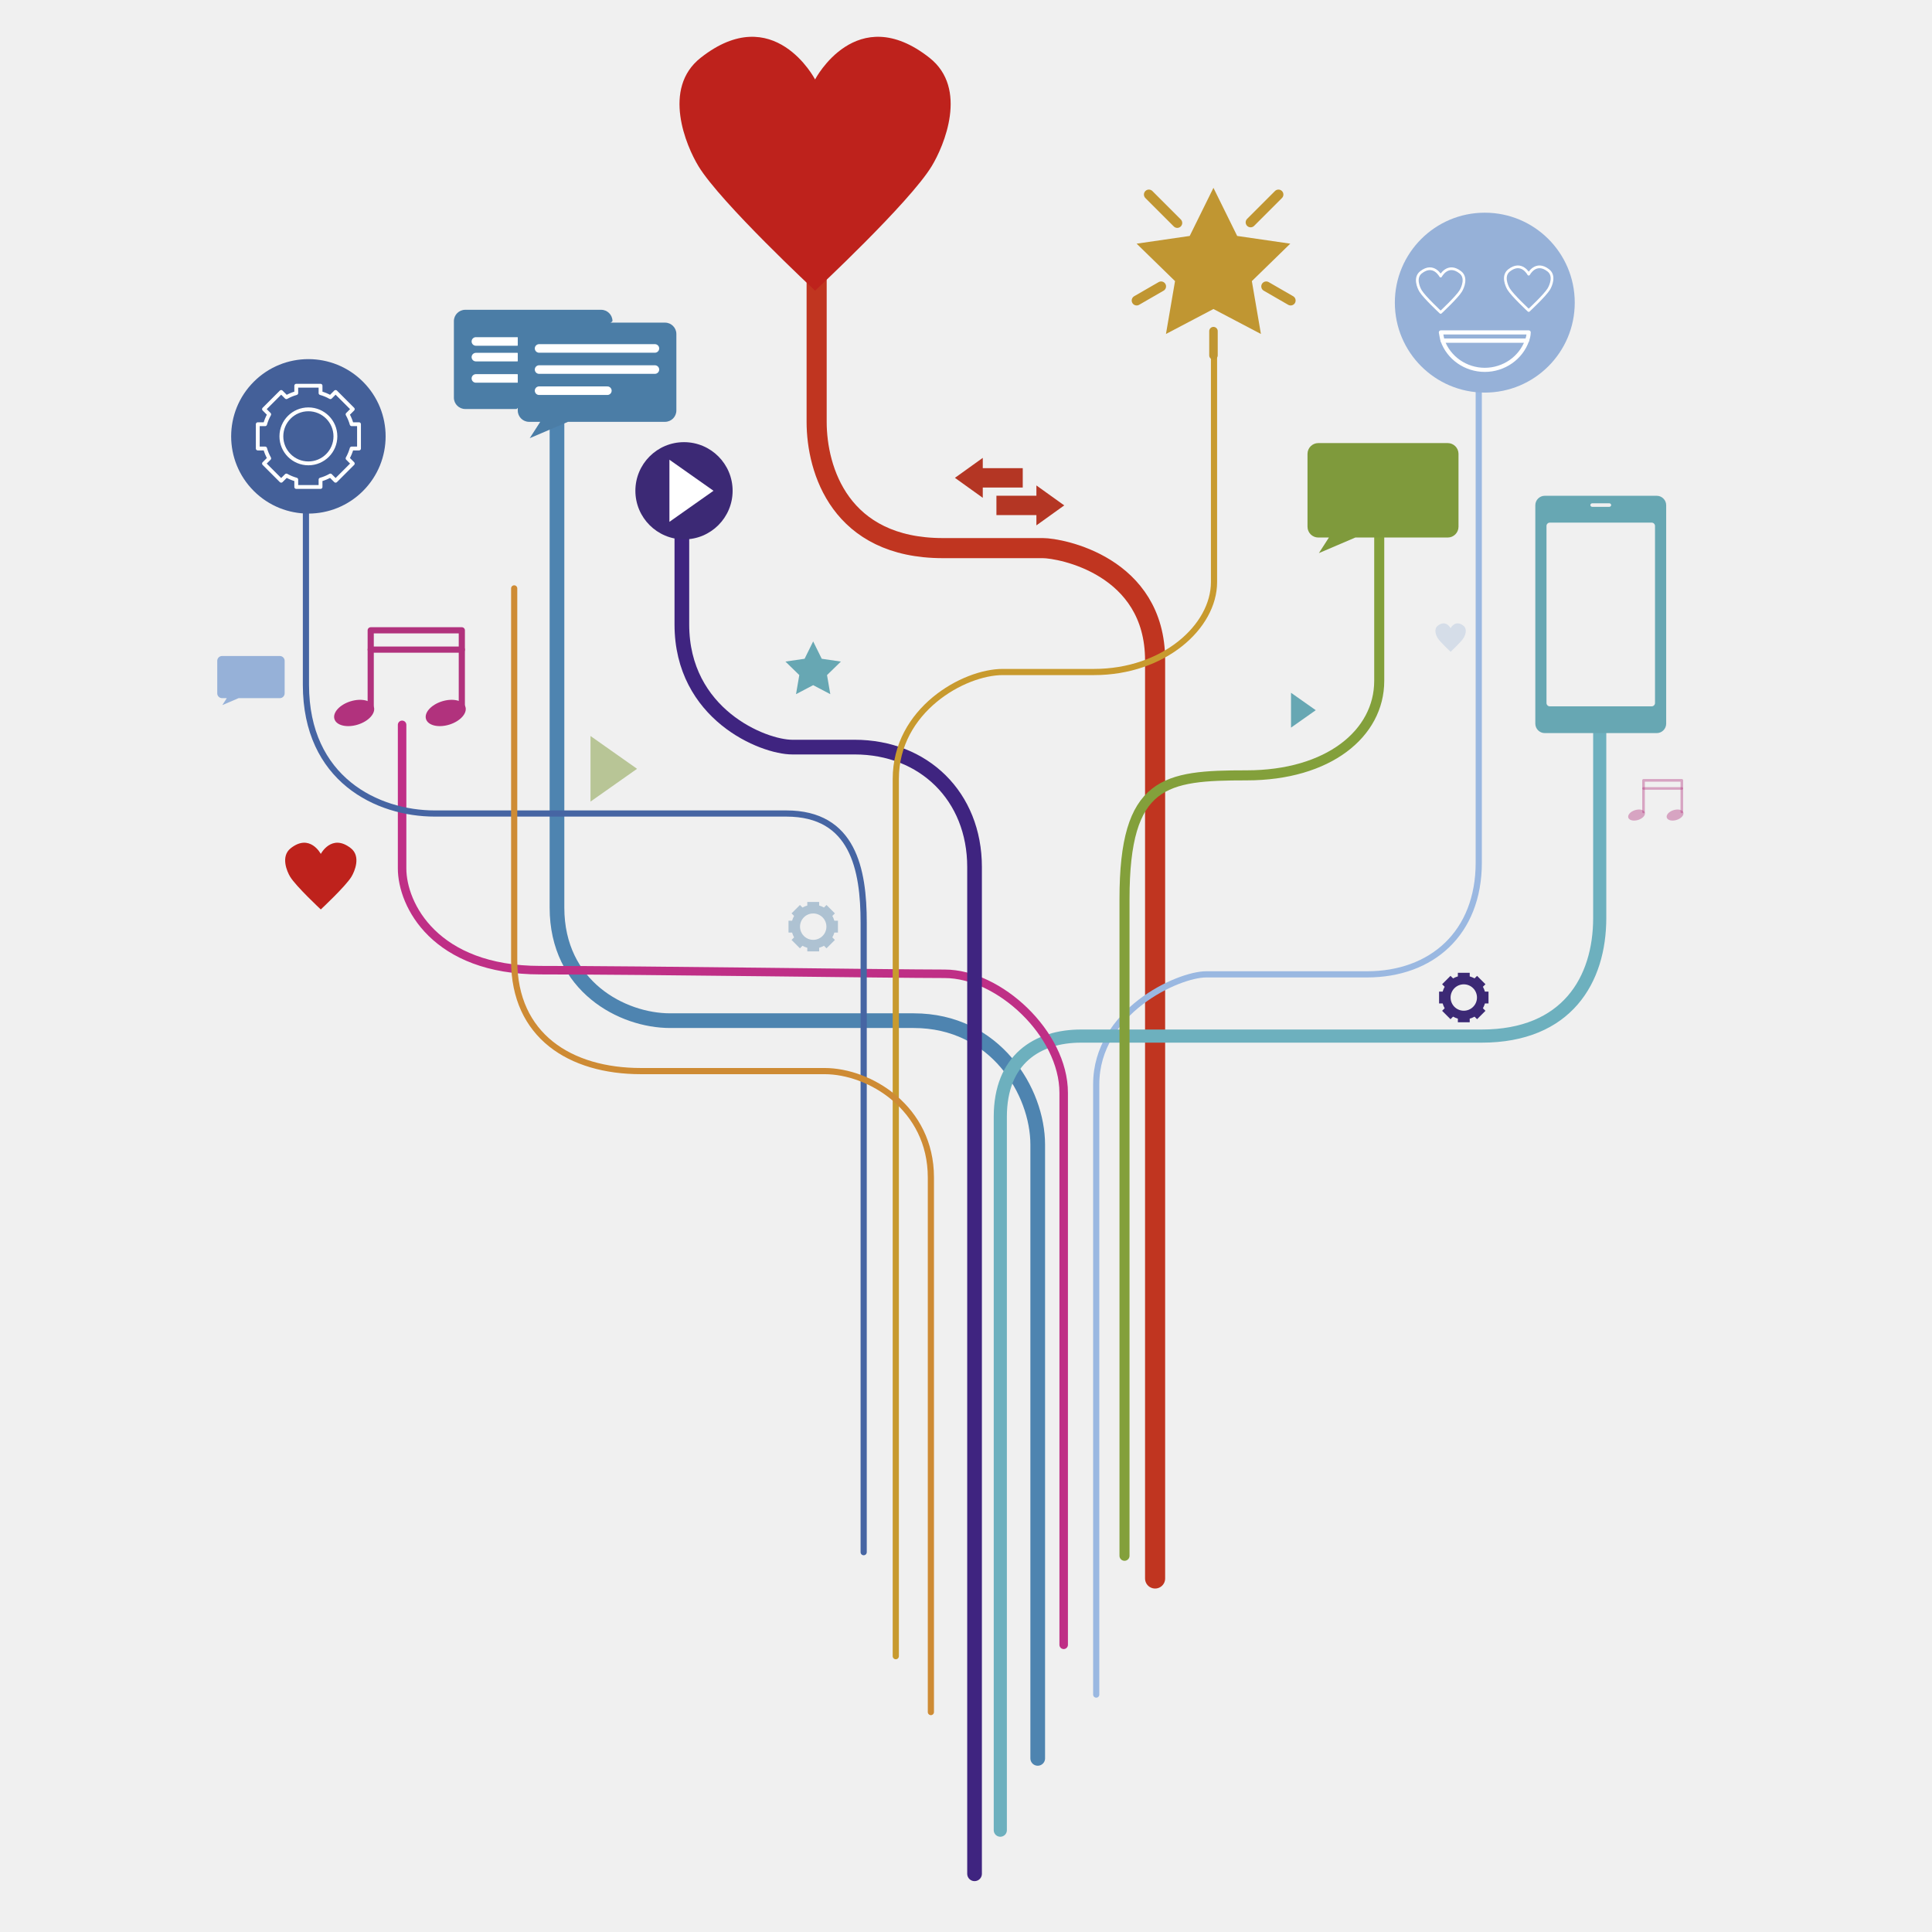
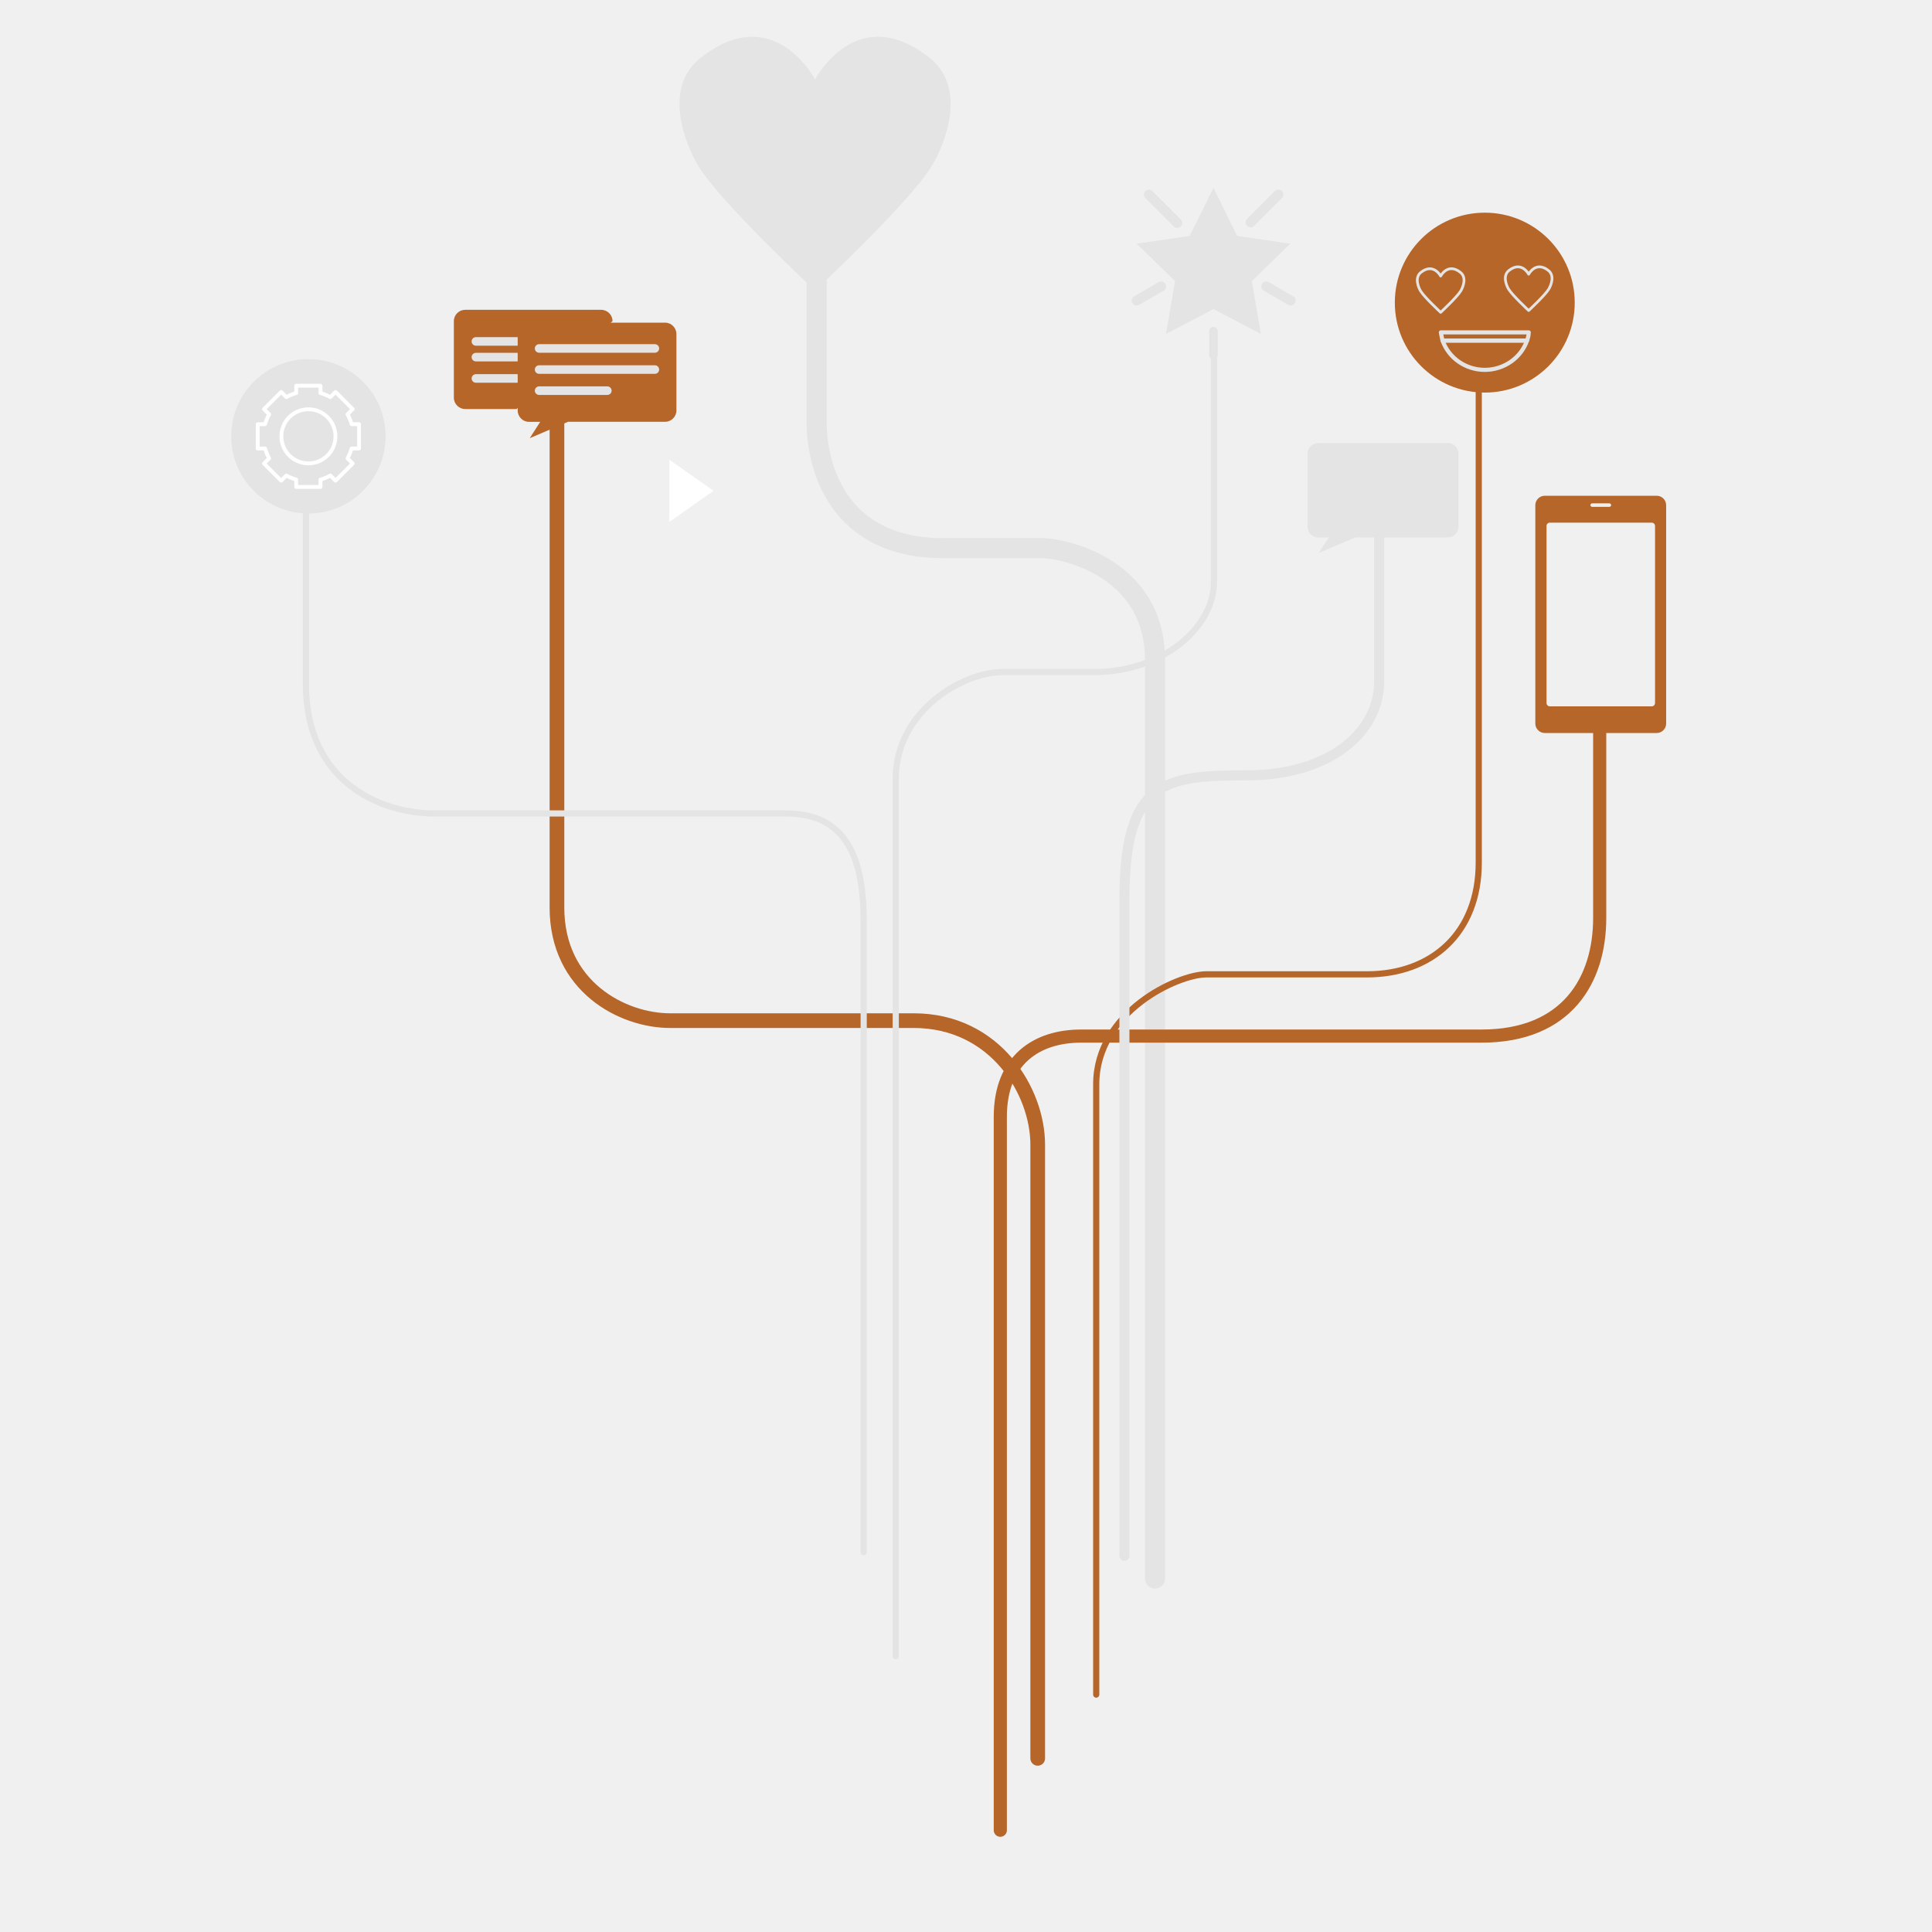
<svg xmlns="http://www.w3.org/2000/svg" version="1.1" id="图层_1" x="0px" y="0px" viewBox="0 0 2500 2500" style="enable-background:new 0 0 2500 2500;" xml:space="preserve">
  <style type="text/css">
- 	.st0{fill:#4B7DA6;}
- 	.st1{fill:none;stroke:#FFFFFF;stroke-width:11.076;stroke-linecap:round;stroke-linejoin:round;stroke-miterlimit:10;}
- 	.st2{fill:none;stroke:#C03520;stroke-width:26;stroke-linecap:round;stroke-linejoin:round;stroke-miterlimit:10;}
- 	.st3{fill:none;stroke:#9AB8E1;stroke-width:8;stroke-linecap:round;stroke-linejoin:round;stroke-miterlimit:10;}
- 	.st4{fill:none;stroke:#4E84B0;stroke-width:19;stroke-linecap:round;stroke-linejoin:round;stroke-miterlimit:10;}
- 	.st5{fill:none;stroke:#6DB0BE;stroke-width:17;stroke-linecap:round;stroke-linejoin:round;stroke-miterlimit:10;}
- 	.st6{fill:none;stroke:#BF2F86;stroke-width:11;stroke-linecap:round;stroke-linejoin:round;stroke-miterlimit:10;}
- 	.st7{fill:none;stroke:#83A03B;stroke-width:13;stroke-linecap:round;stroke-linejoin:round;stroke-miterlimit:10;}
- 	.st8{fill:none;stroke:#3F2480;stroke-width:19;stroke-linecap:round;stroke-linejoin:round;stroke-miterlimit:10;}
- 	.st9{fill:none;stroke:#C89A2E;stroke-width:8;stroke-linecap:round;stroke-linejoin:round;stroke-miterlimit:10;}
- 	.st10{fill:none;stroke:#4665A3;stroke-width:8;stroke-linecap:round;stroke-linejoin:round;stroke-miterlimit:10;}
- 	.st11{fill:none;stroke:#CE8B34;stroke-width:8;stroke-linecap:round;stroke-linejoin:round;stroke-miterlimit:10;}
- 	.st12{fill:#BE221C;}
- 	.st13{opacity:0.3;}
- 	.st14{fill:#96B1D8;}
- 	.st15{fill:none;stroke:#FFFFFF;stroke-width:5.323;stroke-linecap:round;stroke-linejoin:round;stroke-miterlimit:10;}
- 	.st16{fill:none;stroke:#FFFFFF;stroke-width:3.514;stroke-linecap:round;stroke-linejoin:round;stroke-miterlimit:10;}
- 	.st17{fill:#7F9A3C;}
- 	.st18{fill:#67A7B3;}
- 	.st19{fill:#C09632;}
- 	.st20{fill:none;stroke:#C09632;stroke-width:11;stroke-linecap:round;stroke-linejoin:round;stroke-miterlimit:10;}
- 	.st21{fill:none;stroke:#C09632;stroke-width:12.814;stroke-linecap:round;stroke-linejoin:round;stroke-miterlimit:10;}
- 	.st22{fill:#B1327D;}
- 	.st23{fill:none;stroke:#B1327D;stroke-width:7.984;stroke-linecap:round;stroke-linejoin:round;stroke-miterlimit:10;}
- 	.st24{opacity:0.4;fill:#B1327D;}
- 	
- 		.st25{opacity:0.4;fill:none;stroke:#B1327D;stroke-width:3.355;stroke-linecap:round;stroke-linejoin:round;stroke-miterlimit:10;}
- 	.st26{fill:#3C2975;}
- 	.st27{fill:#FFFFFF;}
- 	.st28{opacity:0.5;fill:#7F9A3C;}
- 	.st29{fill:#446099;}
- 	.st30{fill:none;stroke:#FFFFFF;stroke-width:4.97;stroke-linecap:round;stroke-linejoin:round;stroke-miterlimit:10;}
- 	.st31{opacity:0.4;fill:#4B7DA6;}
- 	.st32{fill:#B43624;}
+ 	.st0{fill:#B66629;}
+ 	.st1{fill:none;stroke:#E4E4E4;stroke-width:11.076;stroke-linecap:round;stroke-linejoin:round;stroke-miterlimit:10;}
+ 	.st2{fill:none;stroke:#E4E4E4;stroke-width:26;stroke-linecap:round;stroke-linejoin:round;stroke-miterlimit:10;}
+ 	.st3{fill:none;stroke:#B66629;stroke-width:8;stroke-linecap:round;stroke-linejoin:round;stroke-miterlimit:10;}
+ 	.st4{fill:none;stroke:#B66629;stroke-width:19;stroke-linecap:round;stroke-linejoin:round;stroke-miterlimit:10;}
+ 	.st5{fill:none;stroke:#B66629;stroke-width:17;stroke-linecap:round;stroke-linejoin:round;stroke-miterlimit:10;}
+ 	.st6{fill:none;stroke:#E4E4E4;stroke-width:13;stroke-linecap:round;stroke-linejoin:round;stroke-miterlimit:10;}
+ 	.st7{fill:none;stroke:#E4E4E4;stroke-width:8;stroke-linecap:round;stroke-linejoin:round;stroke-miterlimit:10;}
+ 	.st8{fill:#E4E4E4;}
+ 	.st9{fill:none;stroke:#E4E4E4;stroke-width:5.323;stroke-linecap:round;stroke-linejoin:round;stroke-miterlimit:10;}
+ 	.st10{fill:none;stroke:#E4E4E4;stroke-width:3.514;stroke-linecap:round;stroke-linejoin:round;stroke-miterlimit:10;}
+ 	.st11{fill:none;stroke:#E4E4E4;stroke-width:11;stroke-linecap:round;stroke-linejoin:round;stroke-miterlimit:10;}
+ 	.st12{fill:none;stroke:#E4E4E4;stroke-width:12.814;stroke-linecap:round;stroke-linejoin:round;stroke-miterlimit:10;}
+ 	.st13{fill:#FFFFFF;}
+ 	.st14{fill:#E4E4E4;stroke:#FFFFFF;stroke-width:4.97;stroke-linecap:round;stroke-linejoin:round;stroke-miterlimit:10;}
</style>
  <g>
-     <path class="st0" d="M668.44,529.25h-66.46c-8.06,0-14.65-6.59-14.65-14.65v-99.08c0-8.06,6.59-14.65,14.65-14.65H777.9   c8.06,0,14.65,6.59,14.65,14.65" />
-     <line class="st1" x1="615.8" y1="441.84" x2="669.01" y2="441.84" />
-     <line class="st1" x1="615.8" y1="462.1" x2="669.01" y2="462.1" />
-     <line class="st1" x1="615.8" y1="489.69" x2="669.01" y2="489.69" />
-     <path class="st2" d="M1056.73,296.57c0,0,0,216.34,0,249.26c0,62.31,30.57,163.43,163.43,163.43s106.99,0,129.33,0   s145.2,22.34,145.2,145.2s0,1188.09,0,1188.09" />
-     <path class="st3" d="M1913.51,497.75c0,0,0,562.01,0,618.44c0,91.42-60.99,144.62-144.62,144.62c-50.56,0-171.66,0-208.11,0   c-36.45,0-142.27,48.21-142.27,142.27c0,94.06,0,789.7,0,789.7" />
-     <path class="st4" d="M1342.81,2275.34c0,0,0-725.35,0-794.13c0-68.78-54.67-160.48-160.48-160.48c-105.81,0-253.51,0-315.23,0   c-61.72,0-146.37-44.09-146.37-146.37c0-102.29,0-576.8,0-627.36" />
-     <path class="st5" d="M2070.04,944.99c0,0,0,162.91,0,242.86s-42.33,152.85-152.85,152.85s-461.99,0-518.42,0   c-56.43,0-104.38,29.98-104.38,104.38c0,74.4,0,923.15,0,923.15" />
-     <path class="st6" d="M520.31,937.94c0,0,0,138.74,0,185.77s42.33,131.68,178.71,131.68s452.81,4.7,523.36,4.7   c70.54,0,154.02,77.6,154.02,154.02s0,714.26,0,714.26" />
-     <path class="st7" d="M1784.72,690.05c0,0,0,146.29,0,190.97c0,68.19-65.84,122.28-171.66,122.28   c-105.82,0-157.96,7.05-157.96,159.9s0,849.96,0,849.96" />
-     <path class="st8" d="M1261.07,2424.67c0,0,0-1211.02,0-1302.72s-65.84-155.2-155.2-155.2s-43.07,0-80.69,0   s-142.85-42.33-142.85-158.73s0-110.52,0-110.52" />
-     <path class="st9" d="M1570.93,458.37c0,0,0,263.07,0,294.81c0,57.88-65.25,116.39-155.19,116.39s-88.18,0-118.16,0   c-50.77,0-138.44,49.38-138.44,138.44s0,1135.07,0,1135.07" />
-     <path class="st10" d="M1117.59,2008.51c0,0,0-745.97,0-814.75c0-68.78-13.67-141.08-100.08-141.08c-86.41,0-380.92,0-454.99,0   c-74.07,0-166.65-44.09-166.65-166.65s0-240.72,0-240.72" />
-     <path class="st11" d="M665.35,761.38c0,0,0,384.77,0,481.76s72.3,142.85,164.01,142.85s179.44,0,237.64,0   c58.2,0,137.56,47.62,137.56,137.56s0,691.85,0,691.85" />
+     <path class="st0" d="M668.4,529.3H602c-8.1,0-14.7-6.6-14.7-14.7v-99.1c0-8.1,6.6-14.6,14.7-14.6h175.9c8.1,0,14.7,6.6,14.7,14.6" />
+     <line class="st1" x1="615.8" y1="441.8" x2="669" y2="441.8" />
+     <line class="st1" x1="615.8" y1="462.1" x2="669" y2="462.1" />
+     <line class="st1" x1="615.8" y1="489.7" x2="669" y2="489.7" />
+     <path class="st2" d="M1056.7,296.6c0,0,0,216.3,0,249.3c0,62.3,30.6,163.4,163.4,163.4s107,0,129.3,0s145.2,22.3,145.2,145.2   s0,1188.1,0,1188.1" />
+     <path class="st3" d="M1913.5,497.8c0,0,0,562,0,618.4c0,91.4-61,144.6-144.6,144.6c-50.6,0-171.7,0-208.1,0   s-142.3,48.2-142.3,142.3c0,94.1,0,789.7,0,789.7" />
+     <path class="st4" d="M1342.8,2275.3c0,0,0-725.3,0-794.1s-54.7-160.5-160.5-160.5c-105.8,0-253.5,0-315.2,0   s-146.4-44.1-146.4-146.4c0-102.3,0-576.8,0-627.4" />
+     <path class="st5" d="M2070,945c0,0,0,162.9,0,242.9s-42.3,152.8-152.8,152.8s-462,0-518.4,0s-104.4,30-104.4,104.4s0,923.2,0,923.2   " />
+     <path class="st6" d="M1784.7,690c0,0,0,146.3,0,191c0,68.2-65.8,122.3-171.7,122.3c-105.8,0-158,7-158,159.9s0,850,0,850" />
+     <path class="st7" d="M1570.9,458.4c0,0,0,263.1,0,294.8c0,57.9-65.3,116.4-155.2,116.4s-88.2,0-118.2,0   c-50.8,0-138.4,49.4-138.4,138.4s0,1135.1,0,1135.1" />
+     <path class="st7" d="M1117.6,2008.5c0,0,0-746,0-814.8s-13.7-141.1-100.1-141.1s-380.9,0-455,0S395.9,1008.6,395.9,886   s0-240.7,0-240.7" />
    <g>
-       <path class="st12" d="M1054.71,102.81c0,0,53.39-102.62,148.04-28.05c50.48,39.77,18.77,114.08,2.9,140.23    c-28.64,47.19-150.94,161.14-150.94,161.14s-122.3-113.95-150.94-161.14c-15.87-26.16-47.58-100.46,2.9-140.23    C1001.32,0.19,1054.71,102.81,1054.71,102.81" />
+       <path class="st8" d="M1054.7,102.8c0,0,53.4-102.6,148-28.1c50.5,39.8,18.8,114.1,2.9,140.2c-28.6,47.2-150.9,161.1-150.9,161.1    S932.4,262.2,903.8,215c-15.9-26.2-47.6-100.5,2.9-140.2C1001.3,0.2,1054.7,102.8,1054.7,102.8" />
+     </g>
+     <circle class="st0" cx="1921.3" cy="391.6" r="116.4" />
+     <path class="st9" d="M1866.7,440.7H1976c-7.9,22.5-29.9,37.9-54.7,37.9S1874.6,463.2,1866.7,440.7z" />
+     <path class="st9" d="M1864.5,430.1c0.7,3.4,1.4,8.1,2.2,10.6H1976c1-3,2.1-6.2,2.2-10.6H1864.5z" />
+     <g>
+       <path class="st10" d="M1864.2,357.2c0,0,9.2-17.7,25.5-4.8c8.7,6.8,3.2,19.6,0.5,24.1c-4.9,8.1-26,27.7-26,27.7    s-21.1-19.6-26-27.7c-2.7-4.5-8.2-17.3,0.5-24.1C1855,339.6,1864.2,357.2,1864.2,357.2" />
    </g>
    <g>
-       <path class="st12" d="M415.1,1104.98c0,0,14.03-26.97,38.91-7.37c13.27,10.45,4.93,29.98,0.76,36.86    c-7.53,12.4-39.67,42.35-39.67,42.35s-32.15-29.95-39.67-42.35c-4.17-6.87-12.51-26.4,0.76-36.86    C401.07,1078.01,415.1,1104.98,415.1,1104.98" />
+       <path class="st10" d="M1978.1,354.8c0,0,9.2-17.7,25.5-4.8c8.7,6.8,3.2,19.6,0.5,24.1c-4.9,8.1-26,27.7-26,27.7    s-21.1-19.6-26-27.7c-2.7-4.5-8.2-17.3,0.5-24.1C1968.9,337.1,1978.1,354.8,1978.1,354.8" />
    </g>
-     <g class="st13">
-       <path class="st14" d="M1877.07,812.81c0,0,5.98-11.5,16.59-3.14c5.66,4.46,2.1,12.78,0.32,15.71    c-3.21,5.29-16.91,18.06-16.91,18.06s-13.71-12.77-16.91-18.06c-1.78-2.93-5.33-11.26,0.32-15.71    C1871.09,801.31,1877.07,812.81,1877.07,812.81" />
+     <path class="st0" d="M860.6,417.5H684.6c-8.1,0-14.7,6.6-14.7,14.6v99.1c0,8.1,6.6,14.7,14.7,14.7h14.4L685.5,567l49.5-21.2h125.6   c8.1,0,14.7-6.6,14.7-14.7v-99.1C875.2,424.1,868.6,417.5,860.6,417.5z" />
+     <path class="st8" d="M1873.3,573.3h-167.5c-7.7,0-13.9,6.3-13.9,13.9v94.3c0,7.7,6.3,13.9,13.9,13.9h13.7l-12.9,20.1l47.2-20.1   h119.6c7.7,0,13.9-6.3,13.9-13.9v-94.3C1887.3,579.6,1881,573.3,1873.3,573.3z" />
+     <polygon class="st8" points="1570.2,243.1 1600.9,305.3 1669.6,315.3 1619.9,363.8 1631.6,432.2 1570.2,399.9 1508.8,432.2    1520.5,363.8 1470.8,315.3 1539.5,305.3  " />
+     <line class="st11" x1="1570.2" y1="428.5" x2="1570.2" y2="459.8" />
+     <line class="st12" x1="1502.5" y1="370.6" x2="1470.8" y2="388.9" />
+     <line class="st12" x1="1638.5" y1="370.6" x2="1670.1" y2="388.9" />
+     <line class="st12" x1="1618.3" y1="287.7" x2="1654.3" y2="251.7" />
+     <line class="st12" x1="1486.6" y1="251.7" x2="1523.4" y2="288.5" />
+     <polygon class="st13" points="866.2,675.3 923.3,635.1 866.2,594.9  " />
+     <ellipse transform="matrix(0.7071 -0.7071 0.7071 0.7071 -282.3799 447.555)" class="st8" cx="399.1" cy="564.6" rx="99.9" ry="99.9" />
+     <g>
+       <path class="st14" d="M464.6,580.3v-31.4H455c-1.3-4.5-3-8.8-5.3-12.8l6.7-6.7l-22.2-22.2l-6.7,6.7c-4-2.3-8.3-4-12.8-5.3v-9.5    h-31.4v9.5c-4.5,1.3-8.8,3-12.8,5.3l-6.7-6.7l-22.2,22.2l6.7,6.7c-2.2,4-4,8.3-5.3,12.8h-9.5v31.4h9.5c1.3,4.5,3,8.8,5.3,12.8    l-6.7,6.7l22.2,22.2l6.7-6.7c4,2.2,8.3,4,12.8,5.3v9.5h31.4v-9.5c4.5-1.3,8.8-3,12.8-5.3l6.7,6.7l22.2-22.2l-6.7-6.7    c2.2-4,4-8.3,5.3-12.8H464.6z" />
+       <circle class="st14" cx="399.1" cy="564.6" r="35" />
    </g>
-     <circle class="st14" cx="1921.32" cy="391.62" r="116.4" />
-     <path class="st15" d="M1866.67,440.7h109.29c-7.95,22.51-29.91,37.89-54.65,37.89S1874.62,463.21,1866.67,440.7z" />
-     <path class="st15" d="M1864.5,430.14c0.7,3.38,1.38,8.12,2.17,10.56h109.29c1.02-2.95,2.08-6.22,2.17-10.56H1864.5z" />
-     <g>
-       <path class="st16" d="M1864.2,357.24c0,0,9.19-17.66,25.48-4.83c8.69,6.84,3.23,19.63,0.5,24.13    c-4.93,8.12-25.98,27.73-25.98,27.73s-21.05-19.61-25.98-27.73c-2.73-4.5-8.19-17.29,0.5-24.13    C1855.01,339.58,1864.2,357.24,1864.2,357.24" />
-     </g>
-     <g>
-       <path class="st16" d="M1978.13,354.78c0,0,9.19-17.66,25.48-4.83c8.69,6.84,3.23,19.63,0.5,24.13    c-4.93,8.12-25.98,27.73-25.98,27.73s-21.05-19.61-25.98-27.73c-2.73-4.5-8.19-17.29,0.5-24.13    C1968.95,337.12,1978.13,354.78,1978.13,354.78" />
-     </g>
-     <path class="st14" d="M362.11,848.86h-74.77c-3.42,0-6.22,2.8-6.22,6.22v42.11c0,3.42,2.8,6.22,6.22,6.22h6.13l-5.78,8.99   l21.05-8.99h53.37c3.42,0,6.22-2.8,6.22-6.22v-42.11C368.33,851.66,365.53,848.86,362.11,848.86z" />
-     <path class="st0" d="M860.57,417.48H684.64c-8.06,0-14.65,6.59-14.65,14.65v99.08c0,8.06,6.59,14.65,14.65,14.65h14.43L685.47,567   l49.53-21.15h125.56c8.06,0,14.65-6.59,14.65-14.65v-99.08C875.21,424.07,868.62,417.48,860.57,417.48z" />
-     <path class="st17" d="M1873.35,573.34h-167.5c-7.67,0-13.94,6.27-13.94,13.94v94.34c0,7.67,6.27,13.94,13.94,13.94h13.74   l-12.94,20.14l47.16-20.14h119.55c7.67,0,13.94-6.27,13.94-13.94v-94.34C1887.3,579.61,1881.02,573.34,1873.35,573.34z" />
-     <polygon class="st18" points="1052.23,829.98 1063.32,852.45 1088.12,856.06 1070.17,873.55 1074.41,898.25 1052.23,886.59    1030.05,898.25 1034.28,873.55 1016.34,856.06 1041.14,852.45  " />
-     <polygon class="st19" points="1570.19,243.07 1600.91,305.32 1669.6,315.3 1619.89,363.75 1631.63,432.17 1570.19,399.86    1508.75,432.17 1520.48,363.75 1470.78,315.3 1539.47,305.32  " />
-     <line class="st20" x1="1570.23" y1="428.49" x2="1570.23" y2="459.84" />
-     <line class="st21" x1="1502.46" y1="370.6" x2="1470.83" y2="388.86" />
-     <line class="st21" x1="1638.49" y1="370.6" x2="1670.12" y2="388.86" />
-     <line class="st21" x1="1618.3" y1="287.74" x2="1654.31" y2="251.73" />
-     <line class="st21" x1="1486.64" y1="251.73" x2="1523.39" y2="288.48" />
-     <ellipse transform="matrix(0.9555 -0.295 0.295 0.9555 -251.7547 176.2303)" class="st22" cx="458.26" cy="922.59" rx="26.7" ry="15.79" />
-     <ellipse transform="matrix(0.9555 -0.295 0.295 0.9555 -246.4827 211.1831)" class="st22" cx="576.75" cy="922.59" rx="26.7" ry="15.79" />
-     <polyline class="st23" points="479.7,913 479.7,815.62 597.6,815.62 597.6,913  " />
-     <line class="st23" x1="479.7" y1="840.6" x2="597.6" y2="840.6" />
-     <ellipse transform="matrix(0.9555 -0.295 0.295 0.9555 -216.8886 671.606)" class="st24" cx="2117.7" cy="1054.72" rx="11.22" ry="6.64" />
-     <ellipse transform="matrix(0.9555 -0.295 0.295 0.9555 -214.6729 686.2949)" class="st24" cx="2167.5" cy="1054.72" rx="11.22" ry="6.64" />
-     <polyline class="st25" points="2126.71,1050.69 2126.71,1009.76 2176.26,1009.76 2176.26,1050.69  " />
-     <line class="st25" x1="2126.71" y1="1020.26" x2="2176.26" y2="1020.26" />
-     <circle class="st26" cx="885.09" cy="635.06" r="62.91" />
-     <polygon class="st27" points="866.23,675.25 923.27,635.06 866.23,594.88  " />
-     <polygon class="st18" points="1670.57,941.55 1702.58,918.99 1670.57,896.44  " />
-     <polygon class="st28" points="764.11,1037.26 824.34,994.83 764.11,952.39  " />
-     <ellipse transform="matrix(0.7071 -0.7071 0.7071 0.7071 -282.3755 447.5586)" class="st29" cx="399.06" cy="564.64" rx="99.94" ry="99.94" />
-     <g>
-       <path class="st30" d="M464.56,580.35v-31.42h-9.51c-1.26-4.5-3.04-8.78-5.29-12.77l6.73-6.73l-22.22-22.22l-6.73,6.73    c-3.99-2.25-8.27-4.03-12.77-5.29v-9.51h-31.42v9.51c-4.5,1.26-8.78,3.04-12.77,5.29l-6.73-6.73l-22.22,22.22l6.73,6.73    c-2.24,3.99-4.03,8.27-5.29,12.77h-9.51v31.42h9.51c1.26,4.5,3.04,8.78,5.29,12.77l-6.73,6.73l22.22,22.22l6.73-6.73    c3.99,2.24,8.27,4.03,12.77,5.29v9.51h31.42v-9.51c4.5-1.26,8.78-3.04,12.77-5.29l6.73,6.73l22.22-22.22l-6.73-6.73    c2.24-3.99,4.03-8.27,5.29-12.77H464.56z" />
-       <circle class="st30" cx="399.06" cy="564.64" r="34.96" />
-     </g>
-     <path class="st26" d="M1926.12,1298.46v-15.34h-4.65c-0.62-2.2-1.49-4.29-2.58-6.23l3.29-3.29l-10.85-10.85l-3.29,3.29   c-1.95-1.1-4.04-1.97-6.23-2.58v-4.65h-15.34v4.65c-2.2,0.62-4.29,1.49-6.23,2.58l-3.29-3.29l-10.85,10.85l3.29,3.29   c-1.1,1.95-1.97,4.04-2.58,6.23h-4.65v15.34h4.65c0.62,2.2,1.49,4.29,2.58,6.23l-3.29,3.29l10.85,10.85l3.29-3.29   c1.95,1.1,4.04,1.97,6.23,2.58v4.65h15.34v-4.65c2.2-0.62,4.29-1.49,6.23-2.58l3.29,3.29l10.85-10.85l-3.29-3.29   c1.1-1.95,1.97-4.04,2.58-6.23H1926.12z M1894.13,1307.86c-9.43,0-17.07-7.64-17.07-17.07c0-9.43,7.64-17.07,17.07-17.07   c9.43,0,17.07,7.64,17.07,17.07C1911.21,1300.22,1903.56,1307.86,1894.13,1307.86z" />
-     <path class="st31" d="M1084.29,1206.75v-15.34h-4.65c-0.62-2.2-1.49-4.29-2.58-6.23l3.29-3.29l-10.85-10.85l-3.29,3.29   c-1.95-1.1-4.04-1.97-6.23-2.58v-4.65h-15.34v4.65c-2.2,0.62-4.29,1.49-6.23,2.58l-3.29-3.29l-10.85,10.85l3.29,3.29   c-1.1,1.95-1.97,4.04-2.58,6.23h-4.65v15.34h4.65c0.62,2.2,1.49,4.29,2.58,6.23l-3.29,3.29l10.85,10.85l3.29-3.29   c1.95,1.1,4.04,1.97,6.23,2.58v4.65h15.34v-4.65c2.2-0.62,4.29-1.49,6.23-2.58l3.29,3.29l10.85-10.85l-3.29-3.29   c1.1-1.95,1.97-4.04,2.58-6.23H1084.29z M1052.3,1216.16c-9.43,0-17.07-7.64-17.07-17.07c0-9.43,7.64-17.07,17.07-17.07   c9.43,0,17.07,7.64,17.07,17.07C1069.37,1208.51,1061.73,1216.16,1052.3,1216.16z" />
-     <path class="st18" d="M2143.81,641.54h-144.89c-6.72,0-12.23,5.5-12.23,12.23V936.4c0,6.72,5.5,12.23,12.23,12.23h144.89   c6.72,0,12.23-5.5,12.23-12.23V653.77C2156.04,647.04,2150.53,641.54,2143.81,641.54z M2060.36,651.27h22.01   c1.34,0,2.45,1.03,2.45,2.29s-1.1,2.29-2.45,2.29h-22.01c-1.34,0-2.45-1.03-2.45-2.29S2059.02,651.27,2060.36,651.27z    M2141.58,909.69c0,2.38-1.94,4.32-4.32,4.32h-131.79c-2.38,0-4.32-1.94-4.32-4.32v-229.1c0-2.38,1.94-4.32,4.32-4.32h131.79   c2.38,0,4.32,1.94,4.32,4.32V909.69z" />
-     <line class="st1" x1="697.57" y1="450.87" x2="847.44" y2="450.87" />
-     <line class="st1" x1="697.57" y1="478.21" x2="847.44" y2="478.21" />
-     <line class="st1" x1="697.57" y1="505.55" x2="785.93" y2="505.55" />
-     <polygon class="st32" points="1323.43,605.79 1271.7,605.79 1271.7,592.49 1235.67,618.33 1271.7,644.17 1271.7,630.87    1323.43,630.87  " />
-     <polygon class="st32" points="1289.37,666.53 1341.1,666.53 1341.1,679.83 1377.12,653.99 1341.1,628.16 1341.1,641.45    1289.37,641.45  " />
+     <path class="st0" d="M2143.8,641.5h-144.9c-6.7,0-12.2,5.5-12.2,12.2v282.6c0,6.7,5.5,12.2,12.2,12.2h144.9   c6.7,0,12.2-5.5,12.2-12.2V653.8C2156,647,2150.5,641.5,2143.8,641.5z M2060.4,651.3h22c1.3,0,2.4,1,2.4,2.3s-1.1,2.3-2.4,2.3h-22   c-1.3,0-2.4-1-2.4-2.3S2059,651.3,2060.4,651.3z M2141.6,909.7c0,2.4-1.9,4.3-4.3,4.3h-131.8c-2.4,0-4.3-1.9-4.3-4.3V680.6   c0-2.4,1.9-4.3,4.3-4.3h131.8c2.4,0,4.3,1.9,4.3,4.3V909.7z" />
+     <line class="st1" x1="697.6" y1="450.9" x2="847.4" y2="450.9" />
+     <line class="st1" x1="697.6" y1="478.2" x2="847.4" y2="478.2" />
+     <line class="st1" x1="697.6" y1="505.5" x2="785.9" y2="505.5" />
  </g>
</svg>
